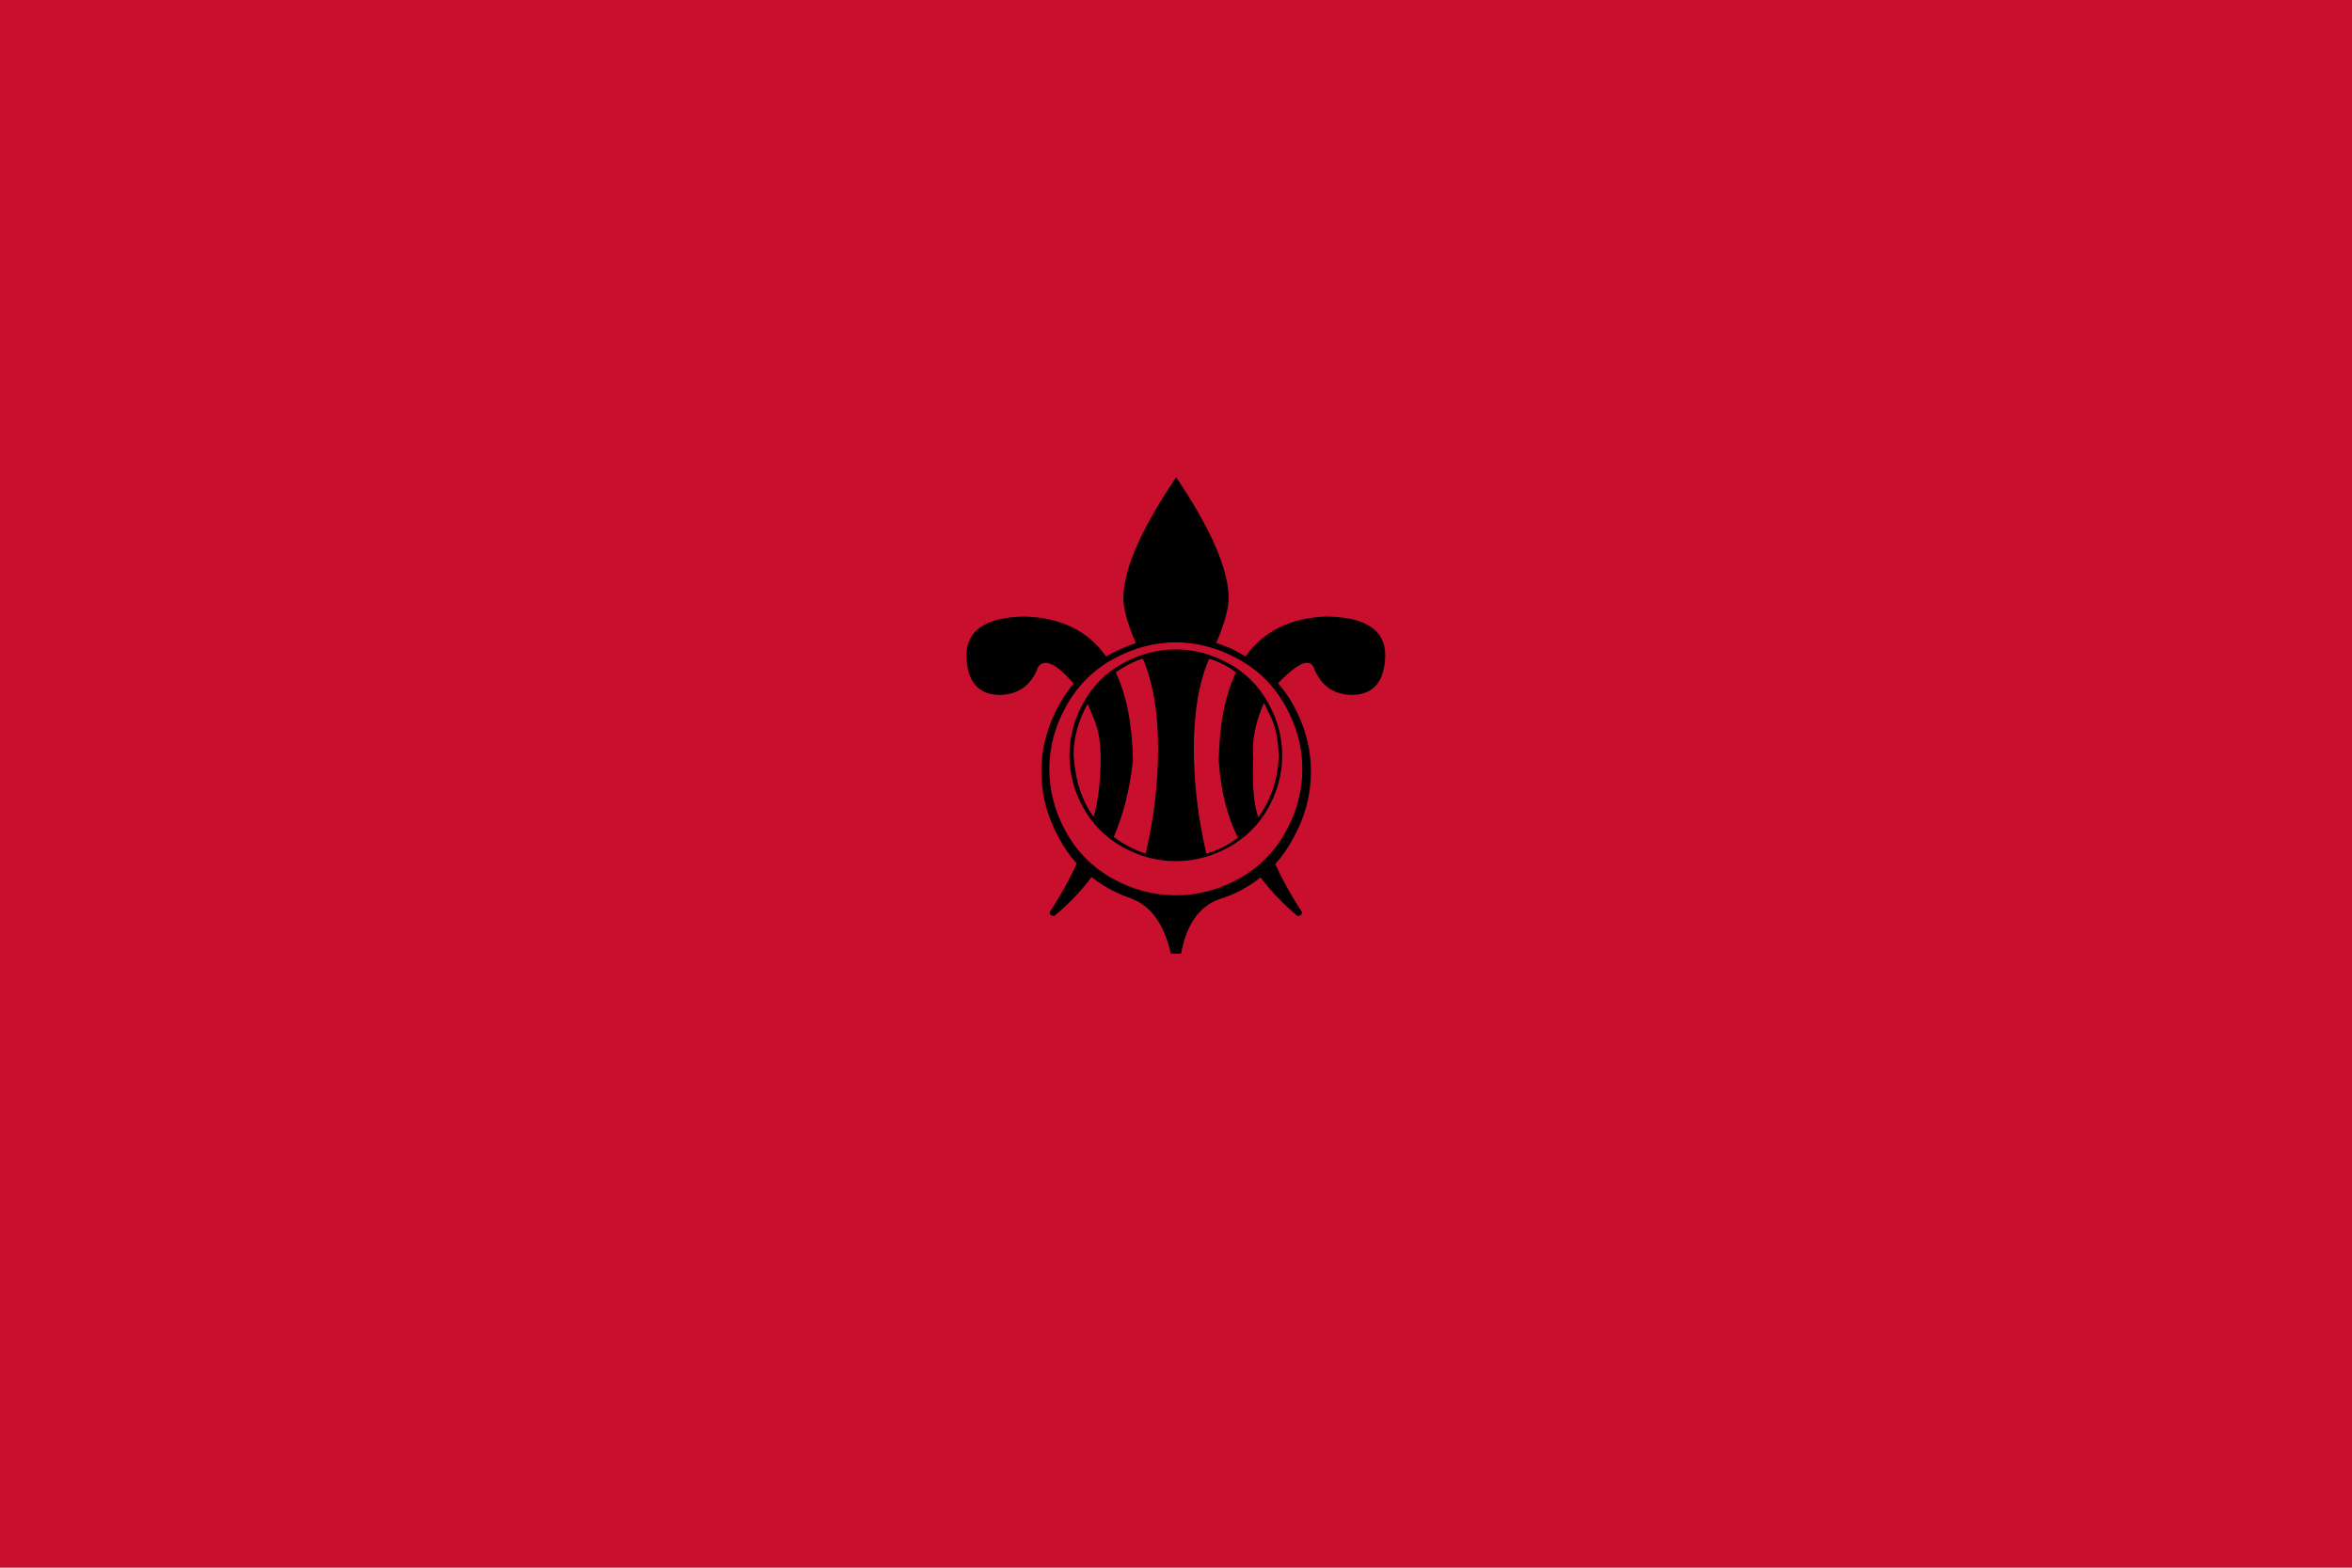
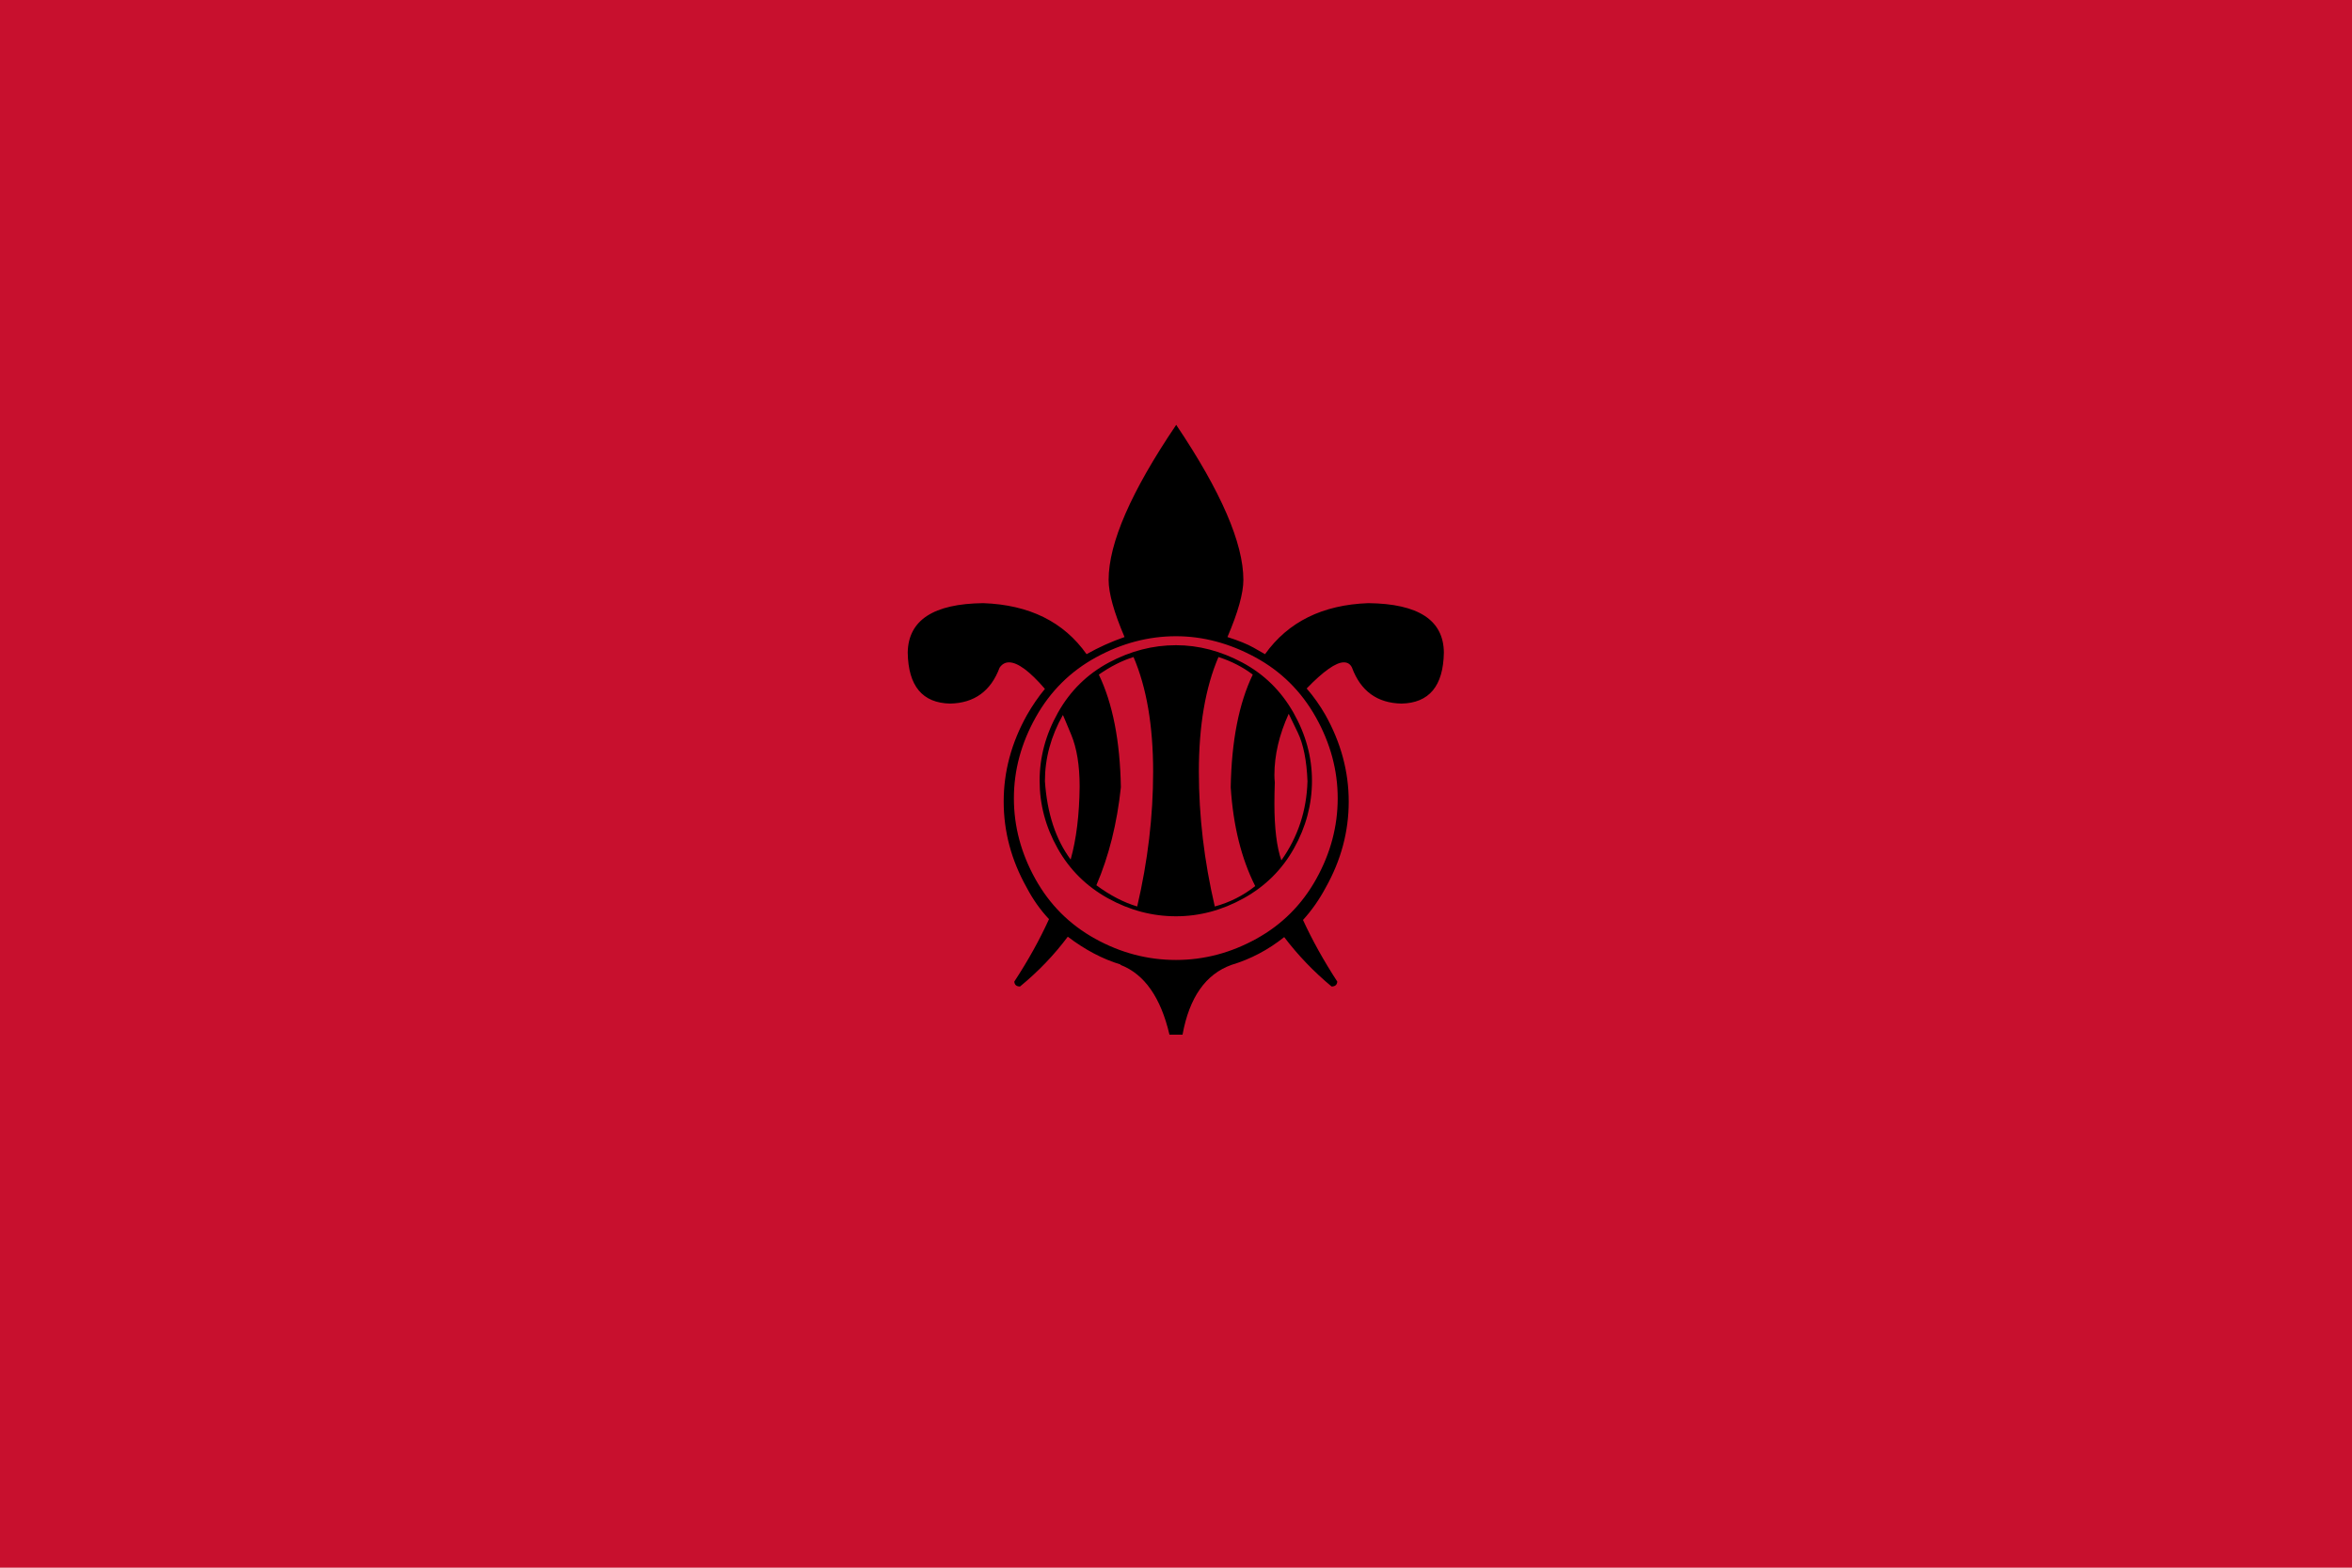
<svg xmlns="http://www.w3.org/2000/svg" width="900" height="600" viewBox="0 0 900 600" role="img" aria-labelledby="title desc">
  <rect width="900" height="600" fill="#c8102e" />
-   <text x="450" y="365" text-anchor="middle" font-size="250" font-family="Segoe UI Emoji, Apple Color Emoji, Noto Color Emoji, serif">⚜️</text>
+   <text x="450" y="396" text-anchor="middle" font-size="320" font-family="Segoe UI Emoji, Apple Color Emoji, Noto Color Emoji, serif">⚜️</text>
</svg>
